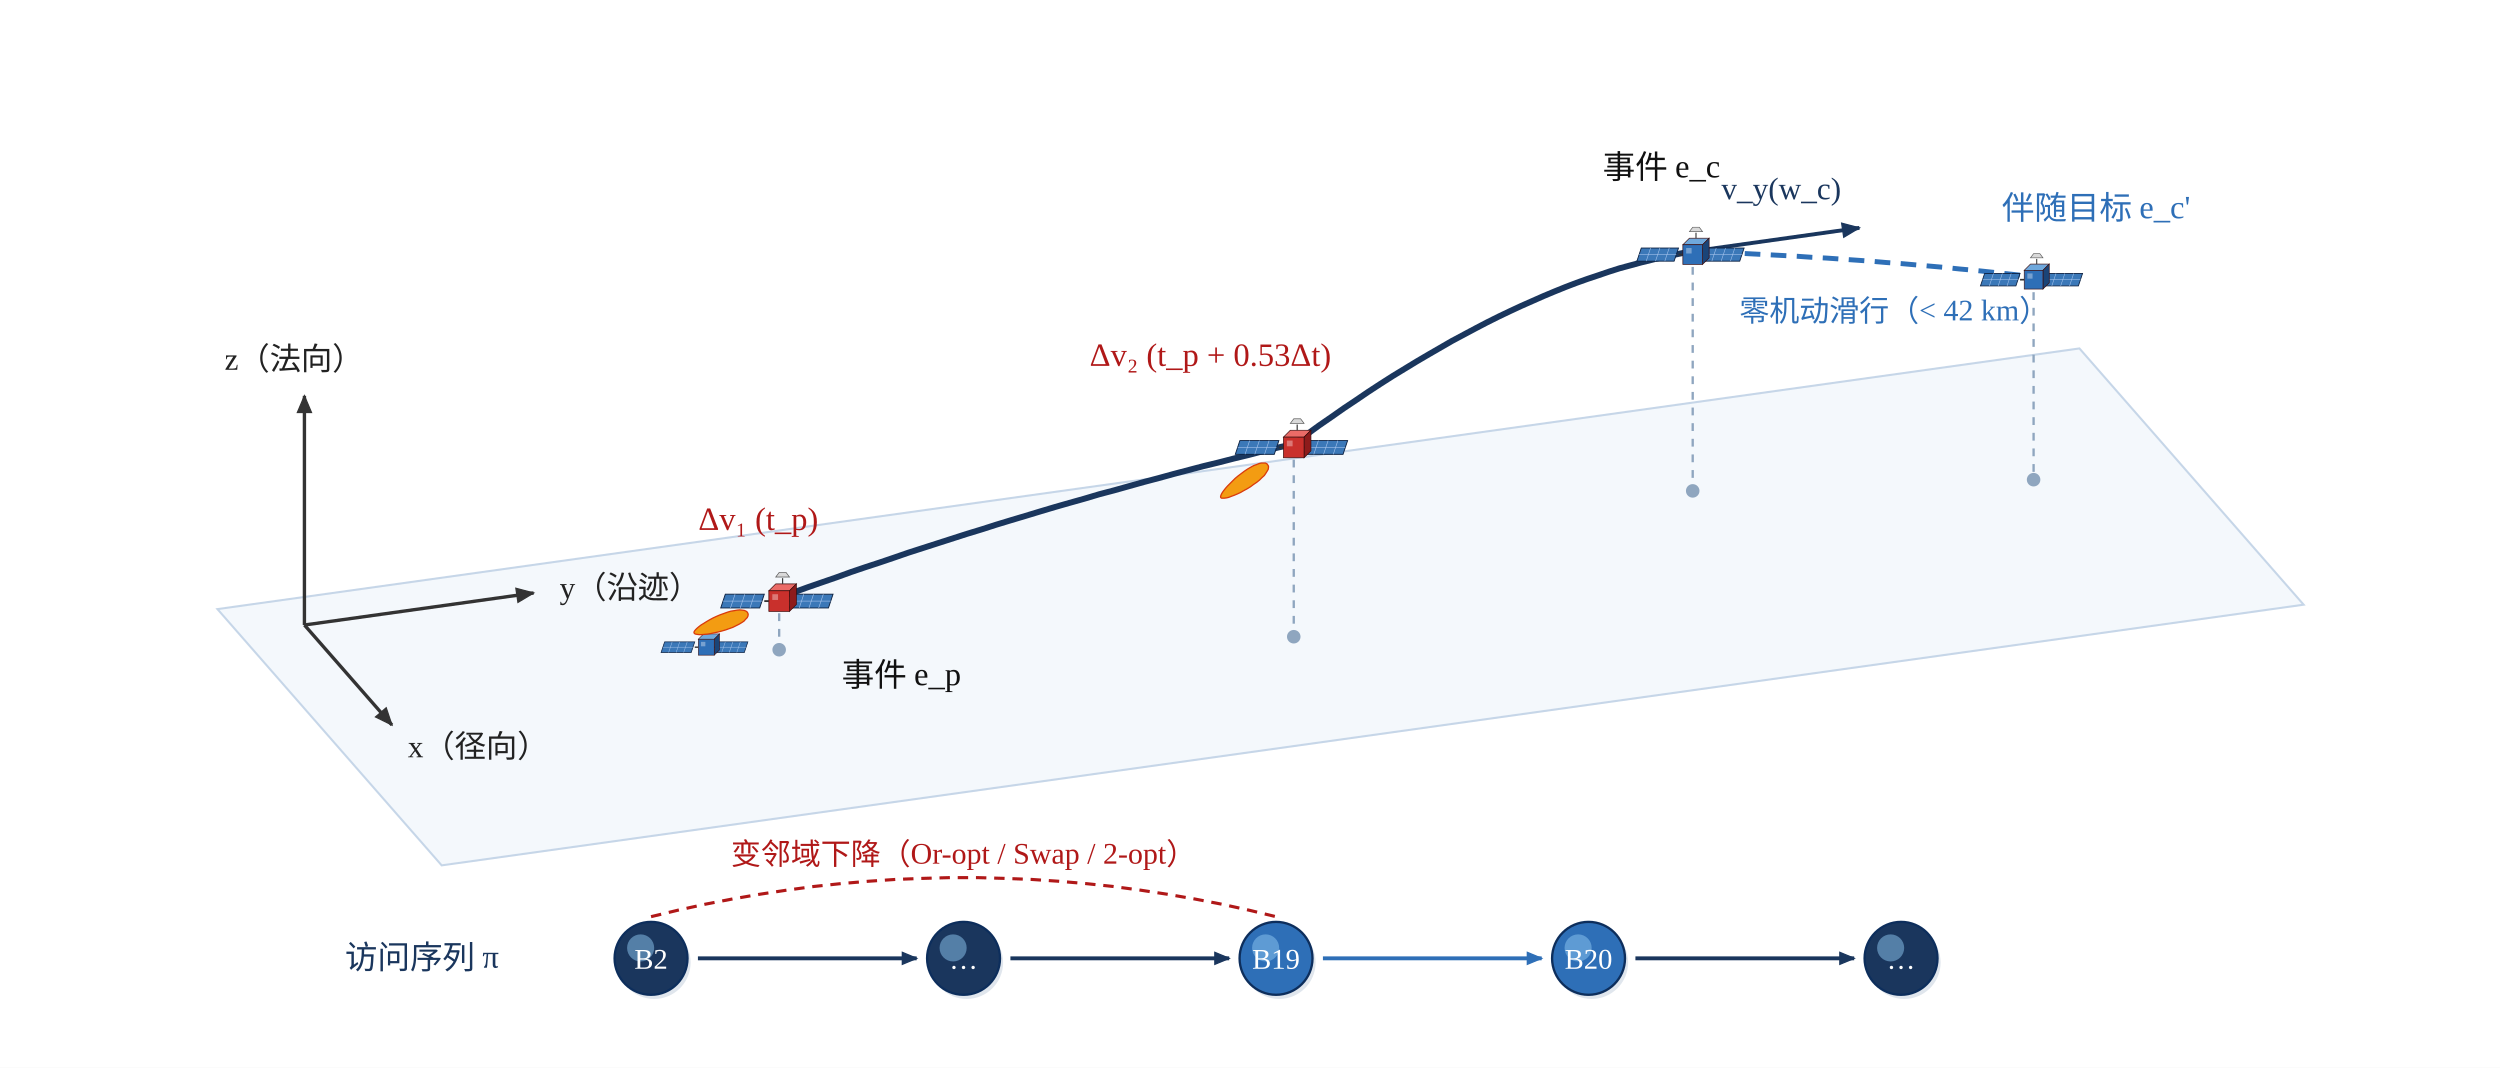
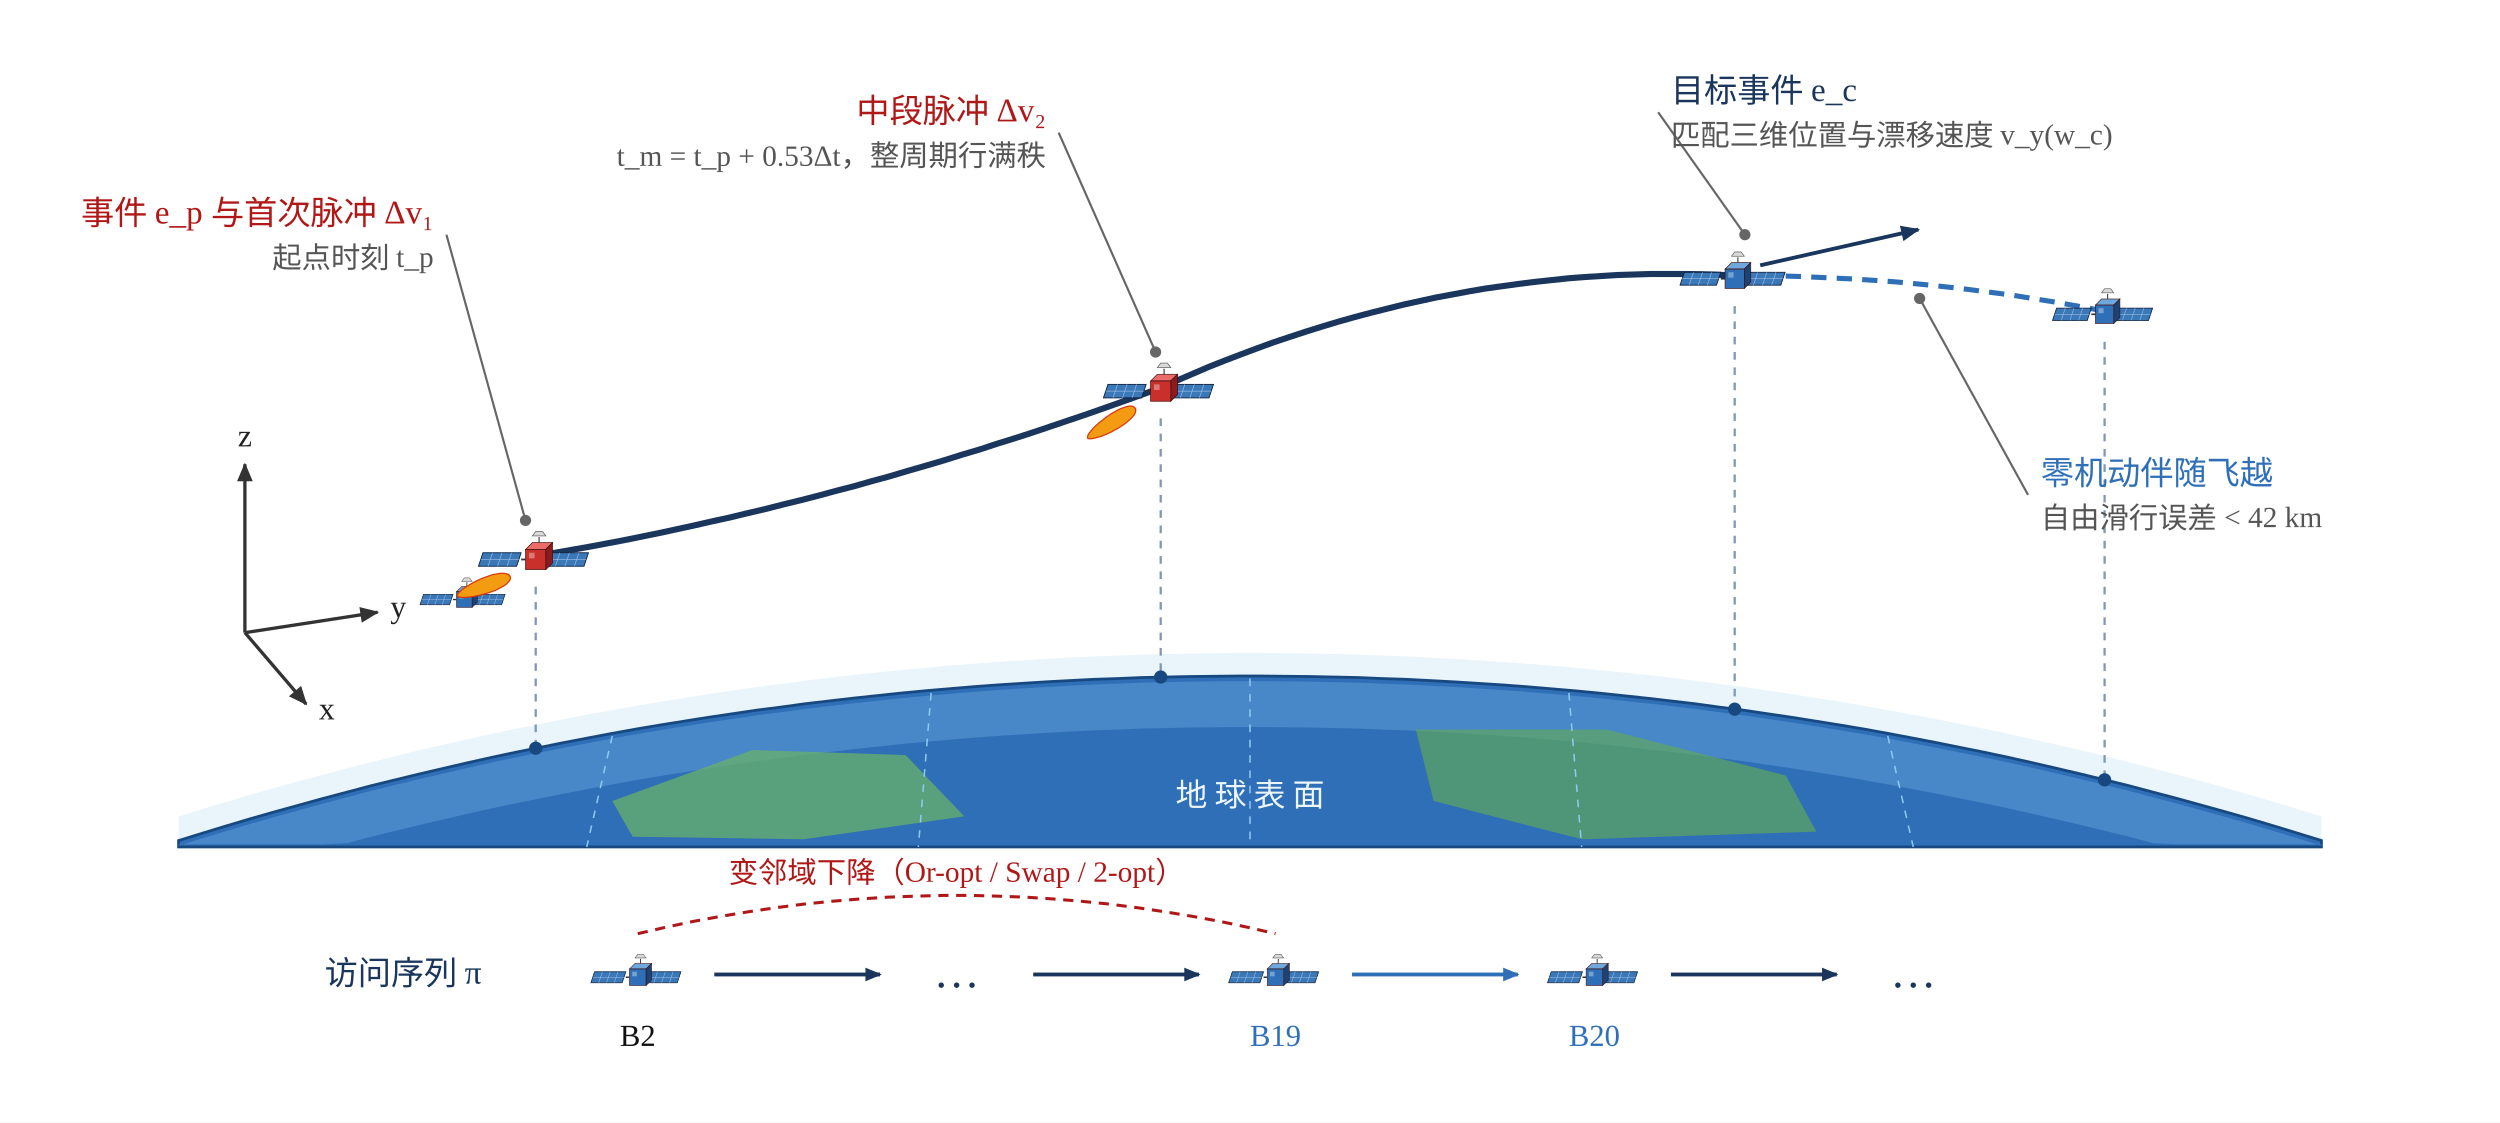
- <svg xmlns="http://www.w3.org/2000/svg" width="960" height="410" viewBox="0 0 960 410">
-   <rect x="0" y="0" width="960" height="410" fill="#FFFFFF" />
-   <polygon points="83.5,233.9 798.5,133.8 884.6,232.2 169.6,332.3" fill="#EEF4FA" stroke="#C6D6E8" stroke-width="0.8" fill-opacity="0.65" />
-   <line x1="116.9" y1="240.0" x2="204.9" y2="227.7" stroke="#333333" stroke-width="1.3" />
-   <polygon points="204.9,227.7 198.9,231.3 198.1,225.9" fill="#333333" stroke="#333333" stroke-width="0.5" />
-   <text x="214.9" y="229.8" font-family="SimSun, Times New Roman" font-size="12" text-anchor="start" fill="#222222">y（沿迹）</text>
-   <line x1="116.9" y1="240.0" x2="150.5" y2="278.4" stroke="#333333" stroke-width="1.3" />
-   <polygon points="150.5,278.4 144.2,275.3 148.3,271.8" fill="#333333" stroke="#333333" stroke-width="0.5" />
-   <text x="156.6" y="290.8" font-family="SimSun, Times New Roman" font-size="12" text-anchor="start" fill="#222222">x（径向）</text>
-   <line x1="116.9" y1="240.0" x2="116.9" y2="152.0" stroke="#333333" stroke-width="1.3" />
-   <polygon points="116.9,152.0 119.6,158.4 114.2,158.4" fill="#333333" stroke="#333333" stroke-width="0.5" />
-   <text x="112.9" y="142.0" font-family="SimSun, Times New Roman" font-size="12" text-anchor="middle" fill="#222222">z（法向）</text>
-   <line x1="299.2" y1="229.5" x2="299.2" y2="249.5" stroke="#8FA6BF" stroke-width="0.9" stroke-dasharray="3,3" />
-   <circle cx="299.2" cy="249.5" r="2.6" fill="#8FA6BF" />
-   <line x1="496.8" y1="170.5" x2="496.8" y2="244.5" stroke="#8FA6BF" stroke-width="0.9" stroke-dasharray="3,3" />
-   <circle cx="496.8" cy="244.5" r="2.6" fill="#8FA6BF" />
-   <line x1="650.0" y1="96.5" x2="650.0" y2="188.5" stroke="#8FA6BF" stroke-width="0.9" stroke-dasharray="3,3" />
-   <circle cx="650.0" cy="188.5" r="2.6" fill="#8FA6BF" />
-   <line x1="780.9" y1="106.2" x2="780.9" y2="184.2" stroke="#8FA6BF" stroke-width="0.9" stroke-dasharray="3,3" />
-   <circle cx="780.9" cy="184.2" r="2.6" fill="#8FA6BF" />
-   <polyline points="299.2,229.5 304.7,227.5 310.2,225.5 315.7,223.6 321.2,221.7 326.7,219.7 332.3,217.8 337.8,216.0 343.4,214.1 348.9,212.2 354.5,210.4 360.1,208.6 365.7,206.8 371.3,205.0 376.9,203.3 382.5,201.5 388.1,199.8 393.8,198.1 399.4,196.4 405.1,194.7 410.7,193.1 416.4,191.5 422.1,189.8 427.8,188.3 433.5,186.7 439.2,185.1 444.9,183.6 450.7,182.0 456.4,180.5 462.1,179.0 467.9,177.6 473.7,176.1 479.5,174.7 485.2,173.2 491.0,171.8 496.8,170.5" fill="none" stroke="#1A365D" stroke-width="2.3" />
-   <polyline points="496.8,170.5 501.7,166.9 506.5,163.4 511.3,160.1 516.0,156.8 520.8,153.6 525.5,150.4 530.1,147.4 534.8,144.4 539.4,141.6 544.0,138.8 548.6,136.1 553.1,133.5 557.6,130.9 562.1,128.5 566.6,126.1 571.0,123.8 575.4,121.6 579.8,119.5 584.1,117.5 588.4,115.6 592.7,113.7 597.0,111.9 601.2,110.2 605.4,108.6 609.6,107.1 613.8,105.7 617.9,104.3 622.0,103.0 626.1,101.9 630.1,100.8 634.2,99.8 638.1,98.8 642.1,98.0 646.0,97.2 650.0,96.5" fill="none" stroke="#1A365D" stroke-width="2.3" />
-   <polyline points="650.0,96.5 655.7,96.8 661.4,97.0 667.1,97.2 672.8,97.5 678.6,97.8 684.3,98.1 690.0,98.4 695.7,98.8 701.4,99.1 707.1,99.5 712.8,99.9 718.5,100.3 724.2,100.8 729.9,101.2 735.5,101.7 741.2,102.2 746.9,102.7 752.6,103.3 758.2,103.8 763.9,104.4 769.6,105.0 775.2,105.6 780.9,106.2" fill="none" stroke="#2E6FB7" stroke-width="1.9" stroke-dasharray="6,4" />
-   <line x1="650.0" y1="96.5" x2="714.0" y2="87.5" stroke="#1A365D" stroke-width="1.5" />
-   <polygon points="714.0,87.5 708.0,91.1 707.2,85.7" fill="#1A365D" stroke="#1A365D" stroke-width="0.5" />
-   <text x="684.0" y="76.5" font-family="SimSun, Times New Roman" font-size="12" text-anchor="middle" fill="#1A365D">v_y(w_c)</text>
-   <g transform="translate(271.2 247.5) scale(0.34)">
-     <polygon points="-47,-3 -13,-3 -17,9 -51,9" fill="#3B78B8" stroke="#0B1F3F" stroke-width="0.8" />
-     <line x1="-38.5" y1="-3" x2="-42.5" y2="9" stroke="#A9C6EE" stroke-width="0.5" />
-     <line x1="-30.0" y1="-3" x2="-34.0" y2="9" stroke="#A9C6EE" stroke-width="0.5" />
-     <line x1="-21.5" y1="-3" x2="-25.5" y2="9" stroke="#A9C6EE" stroke-width="0.5" />
-     <line x1="-49.0" y1="3" x2="-15.0" y2="3" stroke="#A9C6EE" stroke-width="0.5" />
-     <line x1="-13" y1="3" x2="-9" y2="3" stroke="#333333" stroke-width="1.6" />
-     <polygon points="13,-3 47,-3 43,9 9,9" fill="#3B78B8" stroke="#0B1F3F" stroke-width="0.8" />
-     <line x1="21.5" y1="-3" x2="17.5" y2="9" stroke="#A9C6EE" stroke-width="0.5" />
-     <line x1="30.0" y1="-3" x2="26.0" y2="9" stroke="#A9C6EE" stroke-width="0.5" />
-     <line x1="38.5" y1="-3" x2="34.5" y2="9" stroke="#A9C6EE" stroke-width="0.5" />
-     <line x1="11.0" y1="3" x2="45.0" y2="3" stroke="#A9C6EE" stroke-width="0.5" />
-     <line x1="9" y1="3" x2="13" y2="3" stroke="#333333" stroke-width="1.6" />
-     <polygon points="-9,-6 -3,-12 15,-12 9,-6" fill="#6FA8DC" stroke="#3A0A0A" stroke-width="0.6" />
-     <polygon points="9,-6 15,-12 15,6 9,12" fill="#1A4478" stroke="#3A0A0A" stroke-width="0.6" />
-     <rect x="-9" y="-6" width="18" height="18" fill="#2E6FB7" stroke="#3A0A0A" stroke-width="0.6" />
-     <rect x="-6" y="-3" width="5" height="5" fill="#FFFFFF" fill-opacity="0.35" />
-     <line x1="3" y1="-12" x2="3" y2="-17" stroke="#333333" stroke-width="1" />
-     <polygon points="-3,-18 9,-18 6,-22 0,-22" fill="#D9D9D9" stroke="#555555" stroke-width="0.6" />
-   </g>
-   <polygon points="287.2,235.5 286.9,235.0 286.5,234.7 285.8,234.4 285.0,234.3 284.1,234.2 283.0,234.3 281.9,234.5 280.6,234.7 279.3,235.1 277.9,235.6 276.5,236.1 275.1,236.7 273.8,237.3 272.5,238.0 271.3,238.7 270.2,239.4 269.2,240.0 268.3,240.7 267.6,241.3 267.1,241.8 266.7,242.3 266.5,242.7 266.5,243.0 266.5,243.0 266.7,243.3 267.1,243.5 267.7,243.6 268.5,243.7 269.4,243.7 270.5,243.6 271.7,243.5 272.9,243.3 274.3,243.0 275.7,242.7 277.2,242.3 278.6,241.9 280.0,241.4 281.4,240.9 282.6,240.3 283.8,239.7 284.8,239.1 285.7,238.5 286.3,237.8 286.9,237.2 287.2,236.6 287.3,236.0 287.2,235.5" fill="#F39C12" stroke="#D93A0B" stroke-width="0.5" />
-   <g transform="translate(299.2 229.5) scale(0.44)">
+ <svg xmlns="http://www.w3.org/2000/svg" width="980" height="440" viewBox="0 0 980 440">
+   <rect x="0" y="0" width="980" height="440" fill="#FFFFFF" />
+   <polygon points="70.0,320.1 79.4,317.1 88.9,314.3 98.3,311.5 107.8,308.8 117.2,306.2 126.6,303.7 136.1,301.2 145.5,298.8 154.9,296.4 164.4,294.1 173.8,291.9 183.3,289.8 192.7,287.7 202.1,285.7 211.6,283.8 221.0,281.9 230.4,280.1 239.9,278.4 249.3,276.7 258.8,275.1 268.2,273.6 277.6,272.1 287.1,270.7 296.5,269.3 306.0,268.1 315.4,266.9 324.8,265.7 334.3,264.6 343.7,263.6 353.1,262.7 362.6,261.8 372.0,260.9 381.5,260.2 390.9,259.5 400.3,258.9 409.8,258.3 419.2,257.8 428.7,257.3 438.1,257.0 447.5,256.6 457.0,256.4 466.4,256.2 475.8,256.1 485.3,256.0 494.7,256.0 504.2,256.1 513.6,256.2 523.0,256.4 532.5,256.6 541.9,257.0 551.3,257.3 560.8,257.8 570.2,258.3 579.7,258.9 589.1,259.5 598.5,260.2 608.0,260.9 617.4,261.8 626.9,262.7 636.3,263.6 645.7,264.6 655.2,265.7 664.6,266.9 674.0,268.1 683.5,269.3 692.9,270.7 702.4,272.1 711.8,273.6 721.2,275.1 730.7,276.7 740.1,278.4 749.6,280.1 759.0,281.9 768.4,283.8 777.9,285.7 787.3,287.7 796.7,289.8 806.2,291.9 815.6,294.1 825.1,296.4 834.5,298.8 843.9,301.2 853.4,303.7 862.8,306.2 872.2,308.8 881.7,311.5 891.1,314.3 900.6,317.1 910.0,320.1 910.0,332.0 70.0,332.0" fill="#D6EAF8" stroke="none" stroke-width="1.0" fill-opacity="0.55" />
+   <polygon points="70.0,329.5 79.4,326.6 88.9,323.7 98.3,320.9 107.8,318.2 117.2,315.6 126.6,313.0 136.1,310.5 145.5,308.0 154.9,305.7 164.4,303.4 173.8,301.2 183.3,299.0 192.7,296.9 202.1,294.9 211.6,293.0 221.0,291.1 230.4,289.3 239.9,287.5 249.3,285.8 258.8,284.2 268.2,282.7 277.6,281.2 287.1,279.8 296.5,278.4 306.0,277.2 315.4,275.9 324.8,274.8 334.3,273.7 343.7,272.7 353.1,271.7 362.6,270.8 372.0,270.0 381.5,269.2 390.9,268.5 400.3,267.9 409.8,267.3 419.2,266.8 428.7,266.3 438.1,266.0 447.5,265.6 457.0,265.4 466.4,265.2 475.8,265.1 485.3,265.0 494.7,265.0 504.2,265.1 513.6,265.2 523.0,265.4 532.5,265.6 541.9,266.0 551.3,266.3 560.8,266.8 570.2,267.3 579.7,267.9 589.1,268.5 598.5,269.2 608.0,270.0 617.4,270.8 626.9,271.7 636.3,272.7 645.7,273.7 655.2,274.8 664.6,275.9 674.0,277.2 683.5,278.4 692.9,279.8 702.4,281.2 711.8,282.7 721.2,284.2 730.7,285.8 740.1,287.5 749.6,289.3 759.0,291.1 768.4,293.0 777.9,294.9 787.3,296.9 796.7,299.0 806.2,301.2 815.6,303.4 825.1,305.7 834.5,308.0 843.9,310.5 853.4,313.0 862.8,315.6 872.2,318.2 881.7,320.9 891.1,323.7 900.6,326.6 910.0,329.5 910.0,332.0 70.0,332.0" fill="#2E6FB7" stroke="#174980" stroke-width="1.1" />
+   <polygon points="70.0,331.5 79.4,328.6 88.9,325.7 98.3,322.9 107.8,320.2 117.2,317.6 126.6,315.0 136.1,312.5 145.5,310.0 154.9,307.7 164.4,305.4 173.8,303.2 183.3,301.0 192.7,298.9 202.1,296.9 211.6,295.0 221.0,293.1 230.4,291.3 239.9,289.5 249.3,287.8 258.8,286.2 268.2,284.7 277.6,283.2 287.1,281.8 296.5,280.4 306.0,279.2 315.4,277.9 324.8,276.8 334.3,275.7 343.7,274.7 353.1,273.7 362.6,272.8 372.0,272.0 381.5,271.2 390.9,270.5 400.3,269.9 409.8,269.3 419.2,268.8 428.7,268.3 438.1,268.0 447.5,267.6 457.0,267.4 466.4,267.2 475.8,267.1 485.3,267.0 494.7,267.0 504.2,267.1 513.6,267.2 523.0,267.4 532.5,267.6 541.9,268.0 551.3,268.3 560.8,268.8 570.2,269.3 579.7,269.9 589.1,270.5 598.5,271.2 608.0,272.0 617.4,272.8 626.9,273.7 636.3,274.7 645.7,275.7 655.2,276.8 664.6,277.9 674.0,279.2 683.5,280.4 692.9,281.8 702.4,283.2 711.8,284.7 721.2,286.2 730.7,287.8 740.1,289.5 749.6,291.3 759.0,293.1 768.4,295.0 777.9,296.9 787.3,298.9 796.7,301.0 806.2,303.2 815.6,305.4 825.1,307.7 834.5,310.0 843.9,312.5 853.4,315.0 862.8,317.6 872.2,320.2 881.7,322.9 891.1,325.7 900.6,328.6 910.0,331.5 910.0,331.0 900.6,331.0 891.1,331.0 881.7,331.0 872.2,331.0 862.8,331.0 853.4,331.0 843.9,330.5 834.5,328.0 825.1,325.7 815.6,323.4 806.2,321.2 796.7,319.0 787.3,316.9 777.9,314.9 768.4,313.0 759.0,311.1 749.6,309.3 740.1,307.5 730.7,305.8 721.2,304.2 711.8,302.7 702.4,301.2 692.9,299.8 683.5,298.4 674.0,297.2 664.6,295.9 655.2,294.8 645.7,293.7 636.3,292.7 626.9,291.7 617.4,290.8 608.0,290.0 598.5,289.2 589.1,288.5 579.7,287.9 570.2,287.3 560.8,286.8 551.3,286.3 541.9,286.0 532.5,285.6 523.0,285.4 513.6,285.2 504.2,285.1 494.7,285.0 485.3,285.0 475.8,285.1 466.4,285.2 457.0,285.4 447.5,285.6 438.1,286.0 428.7,286.3 419.2,286.8 409.8,287.3 400.3,287.9 390.9,288.5 381.5,289.2 372.0,290.0 362.6,290.8 353.1,291.7 343.7,292.7 334.3,293.7 324.8,294.8 315.4,295.9 306.0,297.2 296.5,298.4 287.1,299.8 277.6,301.2 268.2,302.7 258.8,304.2 249.3,305.8 239.9,307.5 230.4,309.3 221.0,311.1 211.6,313.0 202.1,314.9 192.7,316.9 183.3,319.0 173.8,321.2 164.4,323.4 154.9,325.7 145.5,328.0 136.1,330.5 126.6,331.0 117.2,331.0 107.8,331.0 98.3,331.0 88.9,331.0 79.4,331.0 70.0,331.0" fill="#5D9AD4" stroke="none" stroke-width="1.0" fill-opacity="0.55" />
+   <polygon points="240.0,314.0 295.0,294.0 355.0,296.0 378.0,320.0 315.0,329.0 248.0,328.0" fill="#6AB366" stroke="none" stroke-width="1.0" fill-opacity="0.72" />
+   <polygon points="555.0,286.0 630.0,286.0 700.0,304.0 712.0,326.0 620.0,329.0 562.0,314.0" fill="#5FA85B" stroke="none" stroke-width="1.0" fill-opacity="0.68" />
+   <line x1="240.0" y1="288.5" x2="230.0" y2="332.0" stroke="#8EC9F2" stroke-width="0.6" stroke-dasharray="3,3" />
+   <line x1="365.0" y1="271.6" x2="360.0" y2="332.0" stroke="#8EC9F2" stroke-width="0.6" stroke-dasharray="3,3" />
+   <line x1="490.0" y1="266.0" x2="490.0" y2="332.0" stroke="#8EC9F2" stroke-width="0.6" stroke-dasharray="3,3" />
+   <line x1="615.0" y1="271.6" x2="620.0" y2="332.0" stroke="#8EC9F2" stroke-width="0.6" stroke-dasharray="3,3" />
+   <line x1="740.0" y1="288.5" x2="750.0" y2="332.0" stroke="#8EC9F2" stroke-width="0.6" stroke-dasharray="3,3" />
+   <text x="490.0" y="316.0" font-family="SimSun, Times New Roman" font-size="12.5" text-anchor="middle" fill="#EBF5FB">地 球 表 面</text>
+   <line x1="96.0" y1="248.0" x2="148.0" y2="240.0" stroke="#333333" stroke-width="1.3" />
+   <polygon points="148.0,240.0 142.0,243.7 141.2,238.3" fill="#333333" stroke="#333333" stroke-width="0.5" />
+   <text x="153.0" y="242.0" font-family="SimSun, Times New Roman" font-size="12.5" text-anchor="start" fill="#222222">y</text>
+   <line x1="96.0" y1="248.0" x2="120.0" y2="276.0" stroke="#333333" stroke-width="1.3" />
+   <polygon points="120.0,276.0 113.7,272.9 117.9,269.3" fill="#333333" stroke="#333333" stroke-width="0.5" />
+   <text x="125.0" y="282.0" font-family="SimSun, Times New Roman" font-size="12.5" text-anchor="start" fill="#222222">x</text>
+   <line x1="96.0" y1="248.0" x2="96.0" y2="182.0" stroke="#333333" stroke-width="1.3" />
+   <polygon points="96.0,182.0 98.7,188.4 93.3,188.4" fill="#333333" stroke="#333333" stroke-width="0.5" />
+   <text x="96.0" y="175.0" font-family="SimSun, Times New Roman" font-size="12.5" text-anchor="middle" fill="#222222">z</text>
+   <line x1="210.0" y1="230.0" x2="210.0" y2="293.3" stroke="#7F98B8" stroke-width="0.9" stroke-dasharray="3,3" />
+   <circle cx="210.0" cy="293.3" r="2.6" fill="#174980" />
+   <line x1="455.0" y1="164.0" x2="455.0" y2="265.4" stroke="#7F98B8" stroke-width="0.9" stroke-dasharray="3,3" />
+   <circle cx="455.0" cy="265.4" r="2.6" fill="#174980" />
+   <line x1="680.0" y1="120.0" x2="680.0" y2="278.0" stroke="#7F98B8" stroke-width="0.9" stroke-dasharray="3,3" />
+   <circle cx="680.0" cy="278.0" r="2.6" fill="#174980" />
+   <line x1="825.0" y1="134.0" x2="825.0" y2="305.7" stroke="#7F98B8" stroke-width="0.9" stroke-dasharray="3,3" />
+   <circle cx="825.0" cy="305.7" r="2.6" fill="#174980" />
+   <polyline points="210.0,218.0 216.9,216.8 223.7,215.6 230.6,214.4 237.5,213.1 244.4,211.8 251.3,210.4 258.2,209.0 265.1,207.5 272.0,206.0 279.0,204.4 285.9,202.9 292.9,201.2 299.8,199.6 306.8,197.8 313.8,196.1 320.8,194.3 327.8,192.4 334.8,190.6 341.8,188.6 348.8,186.7 355.8,184.6 362.8,182.6 369.9,180.5 376.9,178.3 384.0,176.2 391.0,173.9 398.1,171.7 405.2,169.4 412.3,167.0 419.4,164.6 426.5,162.2 433.6,159.7 440.7,157.2 447.9,154.6 455.0,152.0" fill="none" stroke="#1A365D" stroke-width="2.4" />
+   <polyline points="455.0,152.0 461.3,149.2 467.6,146.5 473.9,143.8 480.2,141.3 486.5,138.9 492.9,136.5 499.2,134.2 505.5,132.1 511.9,130.0 518.3,128.0 524.6,126.1 531.0,124.3 537.4,122.6 543.8,121.0 550.2,119.4 556.6,118.0 563.0,116.6 569.5,115.4 575.9,114.2 582.3,113.1 588.8,112.2 595.3,111.3 601.7,110.5 608.2,109.8 614.7,109.1 621.2,108.6 627.7,108.2 634.2,107.8 640.7,107.6 647.2,107.4 653.8,107.4 660.3,107.4 666.9,107.5 673.4,107.7 680.0,108.0" fill="none" stroke="#1A365D" stroke-width="2.4" />
+   <polyline points="680.0,108.0 686.5,108.0 693.0,108.1 699.5,108.2 705.9,108.4 712.4,108.7 718.8,109.0 725.2,109.3 731.6,109.7 737.9,110.1 744.3,110.6 750.6,111.2 756.9,111.8 763.2,112.5 769.5,113.2 775.7,114.0 781.9,114.8 788.1,115.6 794.3,116.6 800.5,117.6 806.7,118.6 812.8,119.7 818.9,120.8 825.0,122.0" fill="none" stroke="#2E6FB7" stroke-width="2.0" stroke-dasharray="6,4" />
+   <line x1="690.0" y1="104.0" x2="752.0" y2="90.0" stroke="#1A365D" stroke-width="1.5" />
+   <polygon points="752.0,90.0 746.3,94.1 745.1,88.8" fill="#1A365D" stroke="#1A365D" stroke-width="0.5" />
+   <g transform="translate(182.0 234.0) scale(0.34)">
+     <polygon points="-47,-3 -13,-3 -17,9 -51,9" fill="#3B78B8" stroke="#0B1F3F" stroke-width="0.8" />
+     <line x1="-38.5" y1="-3" x2="-42.5" y2="9" stroke="#A9C6EE" stroke-width="0.5" />
+     <line x1="-30.0" y1="-3" x2="-34.0" y2="9" stroke="#A9C6EE" stroke-width="0.5" />
+     <line x1="-21.5" y1="-3" x2="-25.5" y2="9" stroke="#A9C6EE" stroke-width="0.5" />
+     <line x1="-49.0" y1="3" x2="-15.0" y2="3" stroke="#A9C6EE" stroke-width="0.5" />
+     <line x1="-13" y1="3" x2="-9" y2="3" stroke="#333333" stroke-width="1.6" />
+     <polygon points="13,-3 47,-3 43,9 9,9" fill="#3B78B8" stroke="#0B1F3F" stroke-width="0.8" />
+     <line x1="21.5" y1="-3" x2="17.5" y2="9" stroke="#A9C6EE" stroke-width="0.5" />
+     <line x1="30.0" y1="-3" x2="26.0" y2="9" stroke="#A9C6EE" stroke-width="0.5" />
+     <line x1="38.5" y1="-3" x2="34.5" y2="9" stroke="#A9C6EE" stroke-width="0.5" />
+     <line x1="11.0" y1="3" x2="45.0" y2="3" stroke="#A9C6EE" stroke-width="0.5" />
+     <line x1="9" y1="3" x2="13" y2="3" stroke="#333333" stroke-width="1.6" />
+     <polygon points="-9,-6 -3,-12 15,-12 9,-6" fill="#6FA8DC" stroke="#3A0A0A" stroke-width="0.6" />
+     <polygon points="9,-6 15,-12 15,6 9,12" fill="#1A4478" stroke="#3A0A0A" stroke-width="0.6" />
+     <rect x="-9" y="-6" width="18" height="18" fill="#2E6FB7" stroke="#3A0A0A" stroke-width="0.6" />
+     <rect x="-6" y="-3" width="5" height="5" fill="#FFFFFF" fill-opacity="0.35" />
+     <line x1="3" y1="-12" x2="3" y2="-17" stroke="#333333" stroke-width="1" />
+     <polygon points="-3,-18 9,-18 6,-22 0,-22" fill="#D9D9D9" stroke="#555555" stroke-width="0.6" />
+   </g>
+   <polygon points="200.0,226.0 199.7,225.5 199.3,225.2 198.6,224.9 197.8,224.8 196.9,224.7 195.8,224.8 194.7,225.0 193.4,225.2 192.1,225.6 190.7,226.1 189.3,226.6 187.9,227.2 186.6,227.8 185.3,228.5 184.1,229.2 183.0,229.9 182.0,230.5 181.1,231.2 180.4,231.8 179.9,232.3 179.5,232.8 179.3,233.2 179.3,233.5 179.3,233.5 179.5,233.8 179.9,234.0 180.5,234.1 181.3,234.2 182.2,234.2 183.3,234.1 184.5,234.0 185.7,233.8 187.1,233.5 188.5,233.2 190.0,232.8 191.4,232.4 192.8,231.9 194.2,231.4 195.4,230.8 196.6,230.2 197.6,229.6 198.5,229.0 199.1,228.3 199.7,227.7 200.0,227.1 200.1,226.5 200.0,226.0" fill="#F39C12" stroke="#D93A0B" stroke-width="0.5" />
+   <g transform="translate(210.0 218.0) scale(0.44)">
    <polygon points="-47,-3 -13,-3 -17,9 -51,9" fill="#3B78B8" stroke="#0B1F3F" stroke-width="0.8" />
    <line x1="-38.5" y1="-3" x2="-42.5" y2="9" stroke="#A9C6EE" stroke-width="0.5" />
    <line x1="-30.0" y1="-3" x2="-34.0" y2="9" stroke="#A9C6EE" stroke-width="0.5" />
    <line x1="-21.5" y1="-3" x2="-25.5" y2="9" stroke="#A9C6EE" stroke-width="0.5" />
    <line x1="-49.0" y1="3" x2="-15.0" y2="3" stroke="#A9C6EE" stroke-width="0.5" />
    <line x1="-13" y1="3" x2="-9" y2="3" stroke="#333333" stroke-width="1.6" />
    <polygon points="13,-3 47,-3 43,9 9,9" fill="#3B78B8" stroke="#0B1F3F" stroke-width="0.8" />
    <line x1="21.5" y1="-3" x2="17.5" y2="9" stroke="#A9C6EE" stroke-width="0.5" />
    <line x1="30.0" y1="-3" x2="26.0" y2="9" stroke="#A9C6EE" stroke-width="0.5" />
    <line x1="38.5" y1="-3" x2="34.5" y2="9" stroke="#A9C6EE" stroke-width="0.5" />
    <line x1="11.0" y1="3" x2="45.0" y2="3" stroke="#A9C6EE" stroke-width="0.5" />
    <line x1="9" y1="3" x2="13" y2="3" stroke="#333333" stroke-width="1.6" />
    <polygon points="-9,-6 -3,-12 15,-12 9,-6" fill="#EB6B67" stroke="#3A0A0A" stroke-width="0.6" />
    <polygon points="9,-6 15,-12 15,6 9,12" fill="#8E1B1B" stroke="#3A0A0A" stroke-width="0.6" />
    <rect x="-9" y="-6" width="18" height="18" fill="#C9302C" stroke="#3A0A0A" stroke-width="0.6" />
    <rect x="-6" y="-3" width="5" height="5" fill="#FFFFFF" fill-opacity="0.35" />
    <line x1="3" y1="-12" x2="3" y2="-17" stroke="#333333" stroke-width="1" />
    <polygon points="-3,-18 9,-18 6,-22 0,-22" fill="#D9D9D9" stroke="#555555" stroke-width="0.6" />
  </g>
-   <text x="323.2" y="263.5" font-family="SimSun, Times New Roman" font-size="12.5" text-anchor="start" fill="#111111">事件 e_p</text>
-   <text x="291.2" y="203.5" font-family="SimSun, Times New Roman" font-size="12.5" text-anchor="middle" fill="#B01818">Δv₁ (t_p)</text>
-   <polygon points="486.8,178.5 486.5,178.1 485.9,177.8 485.2,177.8 484.4,177.8 483.5,178.0 482.5,178.4 481.4,178.8 480.3,179.4 479.1,180.1 477.9,180.9 476.7,181.8 475.5,182.7 474.3,183.7 473.3,184.7 472.3,185.7 471.4,186.6 470.6,187.5 469.9,188.4 469.4,189.1 469.0,189.8 468.8,190.3 468.7,190.8 468.8,191.1 468.8,191.1 469.1,191.3 469.5,191.3 470.1,191.3 470.9,191.2 471.8,191.0 472.8,190.6 473.9,190.2 475.1,189.7 476.4,189.1 477.6,188.4 478.9,187.7 480.2,186.9 481.4,186.0 482.6,185.2 483.7,184.3 484.6,183.4 485.5,182.6 486.1,181.7 486.6,180.9 487.0,180.2 487.1,179.5 487.1,179.0 486.8,178.5" fill="#F39C12" stroke="#D93A0B" stroke-width="0.5" />
-   <g transform="translate(496.8 170.5) scale(0.44)">
+   <polygon points="445.0,160.0 444.6,159.6 444.1,159.3 443.4,159.2 442.6,159.2 441.7,159.4 440.7,159.7 439.6,160.1 438.4,160.6 437.2,161.3 435.9,162.0 434.7,162.8 433.4,163.7 432.3,164.6 431.1,165.5 430.1,166.4 429.1,167.3 428.3,168.2 427.6,169.0 427.0,169.7 426.6,170.4 426.4,170.9 426.3,171.4 426.3,171.7 426.3,171.7 426.6,171.9 427.0,172.0 427.6,172.0 428.4,171.9 429.3,171.7 430.3,171.4 431.5,171.1 432.7,170.6 434.0,170.1 435.3,169.5 436.6,168.8 437.9,168.1 439.2,167.3 440.4,166.5 441.5,165.7 442.5,164.8 443.4,164.0 444.1,163.2 444.7,162.5 445.0,161.8 445.2,161.1 445.2,160.5 445.0,160.0" fill="#F39C12" stroke="#D93A0B" stroke-width="0.5" />
+   <g transform="translate(455.0 152.0) scale(0.44)">
    <polygon points="-47,-3 -13,-3 -17,9 -51,9" fill="#3B78B8" stroke="#0B1F3F" stroke-width="0.8" />
    <line x1="-38.5" y1="-3" x2="-42.5" y2="9" stroke="#A9C6EE" stroke-width="0.5" />
    <line x1="-30.0" y1="-3" x2="-34.0" y2="9" stroke="#A9C6EE" stroke-width="0.5" />
    <line x1="-21.5" y1="-3" x2="-25.5" y2="9" stroke="#A9C6EE" stroke-width="0.5" />
    <line x1="-49.0" y1="3" x2="-15.0" y2="3" stroke="#A9C6EE" stroke-width="0.5" />
    <line x1="-13" y1="3" x2="-9" y2="3" stroke="#333333" stroke-width="1.6" />
    <polygon points="13,-3 47,-3 43,9 9,9" fill="#3B78B8" stroke="#0B1F3F" stroke-width="0.8" />
    <line x1="21.5" y1="-3" x2="17.5" y2="9" stroke="#A9C6EE" stroke-width="0.5" />
    <line x1="30.0" y1="-3" x2="26.0" y2="9" stroke="#A9C6EE" stroke-width="0.5" />
    <line x1="38.5" y1="-3" x2="34.5" y2="9" stroke="#A9C6EE" stroke-width="0.5" />
    <line x1="11.0" y1="3" x2="45.0" y2="3" stroke="#A9C6EE" stroke-width="0.5" />
    <line x1="9" y1="3" x2="13" y2="3" stroke="#333333" stroke-width="1.6" />
    <polygon points="-9,-6 -3,-12 15,-12 9,-6" fill="#EB6B67" stroke="#3A0A0A" stroke-width="0.6" />
    <polygon points="9,-6 15,-12 15,6 9,12" fill="#8E1B1B" stroke="#3A0A0A" stroke-width="0.6" />
    <rect x="-9" y="-6" width="18" height="18" fill="#C9302C" stroke="#3A0A0A" stroke-width="0.6" />
    <rect x="-6" y="-3" width="5" height="5" fill="#FFFFFF" fill-opacity="0.35" />
    <line x1="3" y1="-12" x2="3" y2="-17" stroke="#333333" stroke-width="1" />
    <polygon points="-3,-18 9,-18 6,-22 0,-22" fill="#D9D9D9" stroke="#555555" stroke-width="0.6" />
  </g>
-   <text x="464.8" y="140.5" font-family="SimSun, Times New Roman" font-size="12.5" text-anchor="middle" fill="#B01818">Δv₂ (t_p + 0.53Δt)</text>
-   <g transform="translate(650.0 96.5) scale(0.42)">
-     <polygon points="-47,-3 -13,-3 -17,9 -51,9" fill="#3B78B8" stroke="#0B1F3F" stroke-width="0.8" />
-     <line x1="-38.5" y1="-3" x2="-42.5" y2="9" stroke="#A9C6EE" stroke-width="0.5" />
-     <line x1="-30.0" y1="-3" x2="-34.0" y2="9" stroke="#A9C6EE" stroke-width="0.5" />
-     <line x1="-21.5" y1="-3" x2="-25.5" y2="9" stroke="#A9C6EE" stroke-width="0.5" />
-     <line x1="-49.0" y1="3" x2="-15.0" y2="3" stroke="#A9C6EE" stroke-width="0.5" />
-     <line x1="-13" y1="3" x2="-9" y2="3" stroke="#333333" stroke-width="1.6" />
-     <polygon points="13,-3 47,-3 43,9 9,9" fill="#3B78B8" stroke="#0B1F3F" stroke-width="0.8" />
-     <line x1="21.5" y1="-3" x2="17.5" y2="9" stroke="#A9C6EE" stroke-width="0.5" />
-     <line x1="30.0" y1="-3" x2="26.0" y2="9" stroke="#A9C6EE" stroke-width="0.5" />
-     <line x1="38.5" y1="-3" x2="34.5" y2="9" stroke="#A9C6EE" stroke-width="0.5" />
-     <line x1="11.0" y1="3" x2="45.0" y2="3" stroke="#A9C6EE" stroke-width="0.5" />
-     <line x1="9" y1="3" x2="13" y2="3" stroke="#333333" stroke-width="1.6" />
-     <polygon points="-9,-6 -3,-12 15,-12 9,-6" fill="#6FA8DC" stroke="#3A0A0A" stroke-width="0.6" />
-     <polygon points="9,-6 15,-12 15,6 9,12" fill="#1A4478" stroke="#3A0A0A" stroke-width="0.6" />
-     <rect x="-9" y="-6" width="18" height="18" fill="#2E6FB7" stroke="#3A0A0A" stroke-width="0.6" />
-     <rect x="-6" y="-3" width="5" height="5" fill="#FFFFFF" fill-opacity="0.35" />
-     <line x1="3" y1="-12" x2="3" y2="-17" stroke="#333333" stroke-width="1" />
-     <polygon points="-3,-18 9,-18 6,-22 0,-22" fill="#D9D9D9" stroke="#555555" stroke-width="0.6" />
-   </g>
-   <text x="638.0" y="68.5" font-family="SimSun, Times New Roman" font-size="12.5" text-anchor="middle" fill="#111111">事件 e_c</text>
-   <g transform="translate(780.9 106.2) scale(0.4)">
-     <polygon points="-47,-3 -13,-3 -17,9 -51,9" fill="#3B78B8" stroke="#0B1F3F" stroke-width="0.8" />
-     <line x1="-38.5" y1="-3" x2="-42.5" y2="9" stroke="#A9C6EE" stroke-width="0.5" />
-     <line x1="-30.0" y1="-3" x2="-34.0" y2="9" stroke="#A9C6EE" stroke-width="0.5" />
-     <line x1="-21.5" y1="-3" x2="-25.5" y2="9" stroke="#A9C6EE" stroke-width="0.5" />
-     <line x1="-49.0" y1="3" x2="-15.0" y2="3" stroke="#A9C6EE" stroke-width="0.5" />
-     <line x1="-13" y1="3" x2="-9" y2="3" stroke="#333333" stroke-width="1.6" />
-     <polygon points="13,-3 47,-3 43,9 9,9" fill="#3B78B8" stroke="#0B1F3F" stroke-width="0.8" />
-     <line x1="21.5" y1="-3" x2="17.5" y2="9" stroke="#A9C6EE" stroke-width="0.5" />
-     <line x1="30.0" y1="-3" x2="26.0" y2="9" stroke="#A9C6EE" stroke-width="0.5" />
-     <line x1="38.5" y1="-3" x2="34.5" y2="9" stroke="#A9C6EE" stroke-width="0.5" />
-     <line x1="11.0" y1="3" x2="45.0" y2="3" stroke="#A9C6EE" stroke-width="0.5" />
-     <line x1="9" y1="3" x2="13" y2="3" stroke="#333333" stroke-width="1.6" />
-     <polygon points="-9,-6 -3,-12 15,-12 9,-6" fill="#6FA8DC" stroke="#3A0A0A" stroke-width="0.6" />
-     <polygon points="9,-6 15,-12 15,6 9,12" fill="#1A4478" stroke="#3A0A0A" stroke-width="0.6" />
-     <rect x="-9" y="-6" width="18" height="18" fill="#2E6FB7" stroke="#3A0A0A" stroke-width="0.6" />
-     <rect x="-6" y="-3" width="5" height="5" fill="#FFFFFF" fill-opacity="0.35" />
-     <line x1="3" y1="-12" x2="3" y2="-17" stroke="#333333" stroke-width="1" />
-     <polygon points="-3,-18 9,-18 6,-22 0,-22" fill="#D9D9D9" stroke="#555555" stroke-width="0.6" />
-   </g>
-   <text x="804.9" y="84.2" font-family="SimSun, Times New Roman" font-size="12.5" text-anchor="middle" fill="#2E6FB7">伴随目标 e_c'</text>
-   <text x="727.4" y="123.4" font-family="SimSun, Times New Roman" font-size="11.5" text-anchor="middle" fill="#2E6FB7">零机动滑行（&lt; 42 km）</text>
-   <line x1="268.0" y1="368.0" x2="352.0" y2="368.0" stroke="#1A365D" stroke-width="1.5" />
-   <polygon points="352.0,368.0 346.5,370.3 346.5,365.7" fill="#1A365D" stroke="#1A365D" stroke-width="0.5" />
-   <line x1="388.0" y1="368.0" x2="472.0" y2="368.0" stroke="#1A365D" stroke-width="1.5" />
-   <polygon points="472.0,368.0 466.5,370.3 466.5,365.7" fill="#1A365D" stroke="#1A365D" stroke-width="0.5" />
-   <line x1="508.0" y1="368.0" x2="592.0" y2="368.0" stroke="#2E6FB7" stroke-width="1.5" />
-   <polygon points="592.0,368.0 586.5,370.3 586.5,365.7" fill="#2E6FB7" stroke="#2E6FB7" stroke-width="0.5" />
-   <line x1="628.0" y1="368.0" x2="712.0" y2="368.0" stroke="#1A365D" stroke-width="1.5" />
-   <polygon points="712.0,368.0 706.5,370.3 706.5,365.7" fill="#1A365D" stroke="#1A365D" stroke-width="0.5" />
-   <circle cx="251.2" cy="369.6" r="14" fill="#CBD5E1" fill-opacity="0.6" />
-   <circle cx="250" cy="368.0" r="14" fill="#1A365D" stroke="#0D2E5C" stroke-width="0.9" />
-   <circle cx="246.0" cy="364.0" r="5.2" fill="#8EC9F2" fill-opacity="0.5" />
-   <text x="250.0" y="372.0" font-family="SimSun, Times New Roman" font-size="11" text-anchor="middle" fill="#FFFFFF">B2</text>
-   <circle cx="371.2" cy="369.6" r="14" fill="#CBD5E1" fill-opacity="0.6" />
-   <circle cx="370" cy="368.0" r="14" fill="#1A365D" stroke="#0D2E5C" stroke-width="0.9" />
-   <circle cx="366.0" cy="364.0" r="5.2" fill="#8EC9F2" fill-opacity="0.5" />
-   <text x="370.0" y="372.0" font-family="SimSun, Times New Roman" font-size="11" text-anchor="middle" fill="#FFFFFF">…</text>
-   <circle cx="491.2" cy="369.6" r="14" fill="#CBD5E1" fill-opacity="0.6" />
-   <circle cx="490" cy="368.0" r="14" fill="#2E6FB7" stroke="#0D2E5C" stroke-width="0.9" />
-   <circle cx="486.0" cy="364.0" r="5.2" fill="#8EC9F2" fill-opacity="0.5" />
-   <text x="490.0" y="372.0" font-family="SimSun, Times New Roman" font-size="11" text-anchor="middle" fill="#FFFFFF">B19</text>
-   <circle cx="611.2" cy="369.6" r="14" fill="#CBD5E1" fill-opacity="0.6" />
-   <circle cx="610" cy="368.0" r="14" fill="#2E6FB7" stroke="#0D2E5C" stroke-width="0.9" />
-   <circle cx="606.0" cy="364.0" r="5.2" fill="#8EC9F2" fill-opacity="0.5" />
-   <text x="610.0" y="372.0" font-family="SimSun, Times New Roman" font-size="11" text-anchor="middle" fill="#FFFFFF">B20</text>
-   <circle cx="731.2" cy="369.6" r="14" fill="#CBD5E1" fill-opacity="0.6" />
-   <circle cx="730" cy="368.0" r="14" fill="#1A365D" stroke="#0D2E5C" stroke-width="0.9" />
-   <circle cx="726.0" cy="364.0" r="5.2" fill="#8EC9F2" fill-opacity="0.5" />
-   <text x="730.0" y="372.0" font-family="SimSun, Times New Roman" font-size="11" text-anchor="middle" fill="#FFFFFF">…</text>
-   <polyline points="250.0,352.0 260.4,349.5 270.9,347.2 281.3,345.2 291.7,343.4 302.2,341.8 312.6,340.4 323.0,339.3 333.5,338.4 343.9,337.7 354.3,337.3 364.8,337.0 375.2,337.0 385.7,337.3 396.1,337.7 406.5,338.4 417.0,339.3 427.4,340.4 437.8,341.8 448.3,343.4 458.7,345.2 469.1,347.2 479.6,349.5 490.0,352.0" fill="none" stroke="#B01818" stroke-width="1.2" stroke-dasharray="4,3" />
-   <text x="370.0" y="332.0" font-family="SimSun, Times New Roman" font-size="11.5" text-anchor="middle" fill="#B01818">变邻域下降（Or-opt / Swap / 2-opt）</text>
-   <text x="162.0" y="372.0" font-family="SimSun, Times New Roman" font-size="12.5" text-anchor="middle" fill="#1A365D">访问序列 π</text>
+   <g transform="translate(680.0 108.0) scale(0.42)">
+     <polygon points="-47,-3 -13,-3 -17,9 -51,9" fill="#3B78B8" stroke="#0B1F3F" stroke-width="0.8" />
+     <line x1="-38.5" y1="-3" x2="-42.5" y2="9" stroke="#A9C6EE" stroke-width="0.5" />
+     <line x1="-30.0" y1="-3" x2="-34.0" y2="9" stroke="#A9C6EE" stroke-width="0.5" />
+     <line x1="-21.5" y1="-3" x2="-25.5" y2="9" stroke="#A9C6EE" stroke-width="0.5" />
+     <line x1="-49.0" y1="3" x2="-15.0" y2="3" stroke="#A9C6EE" stroke-width="0.5" />
+     <line x1="-13" y1="3" x2="-9" y2="3" stroke="#333333" stroke-width="1.6" />
+     <polygon points="13,-3 47,-3 43,9 9,9" fill="#3B78B8" stroke="#0B1F3F" stroke-width="0.8" />
+     <line x1="21.5" y1="-3" x2="17.5" y2="9" stroke="#A9C6EE" stroke-width="0.5" />
+     <line x1="30.0" y1="-3" x2="26.0" y2="9" stroke="#A9C6EE" stroke-width="0.5" />
+     <line x1="38.5" y1="-3" x2="34.5" y2="9" stroke="#A9C6EE" stroke-width="0.5" />
+     <line x1="11.0" y1="3" x2="45.0" y2="3" stroke="#A9C6EE" stroke-width="0.5" />
+     <line x1="9" y1="3" x2="13" y2="3" stroke="#333333" stroke-width="1.6" />
+     <polygon points="-9,-6 -3,-12 15,-12 9,-6" fill="#6FA8DC" stroke="#3A0A0A" stroke-width="0.6" />
+     <polygon points="9,-6 15,-12 15,6 9,12" fill="#1A4478" stroke="#3A0A0A" stroke-width="0.6" />
+     <rect x="-9" y="-6" width="18" height="18" fill="#2E6FB7" stroke="#3A0A0A" stroke-width="0.6" />
+     <rect x="-6" y="-3" width="5" height="5" fill="#FFFFFF" fill-opacity="0.35" />
+     <line x1="3" y1="-12" x2="3" y2="-17" stroke="#333333" stroke-width="1" />
+     <polygon points="-3,-18 9,-18 6,-22 0,-22" fill="#D9D9D9" stroke="#555555" stroke-width="0.6" />
+   </g>
+   <g transform="translate(825.0 122.0) scale(0.4)">
+     <polygon points="-47,-3 -13,-3 -17,9 -51,9" fill="#3B78B8" stroke="#0B1F3F" stroke-width="0.8" />
+     <line x1="-38.5" y1="-3" x2="-42.5" y2="9" stroke="#A9C6EE" stroke-width="0.5" />
+     <line x1="-30.0" y1="-3" x2="-34.0" y2="9" stroke="#A9C6EE" stroke-width="0.5" />
+     <line x1="-21.5" y1="-3" x2="-25.5" y2="9" stroke="#A9C6EE" stroke-width="0.5" />
+     <line x1="-49.0" y1="3" x2="-15.0" y2="3" stroke="#A9C6EE" stroke-width="0.5" />
+     <line x1="-13" y1="3" x2="-9" y2="3" stroke="#333333" stroke-width="1.6" />
+     <polygon points="13,-3 47,-3 43,9 9,9" fill="#3B78B8" stroke="#0B1F3F" stroke-width="0.8" />
+     <line x1="21.5" y1="-3" x2="17.5" y2="9" stroke="#A9C6EE" stroke-width="0.5" />
+     <line x1="30.0" y1="-3" x2="26.0" y2="9" stroke="#A9C6EE" stroke-width="0.5" />
+     <line x1="38.5" y1="-3" x2="34.5" y2="9" stroke="#A9C6EE" stroke-width="0.5" />
+     <line x1="11.0" y1="3" x2="45.0" y2="3" stroke="#A9C6EE" stroke-width="0.5" />
+     <line x1="9" y1="3" x2="13" y2="3" stroke="#333333" stroke-width="1.6" />
+     <polygon points="-9,-6 -3,-12 15,-12 9,-6" fill="#6FA8DC" stroke="#3A0A0A" stroke-width="0.6" />
+     <polygon points="9,-6 15,-12 15,6 9,12" fill="#1A4478" stroke="#3A0A0A" stroke-width="0.6" />
+     <rect x="-9" y="-6" width="18" height="18" fill="#2E6FB7" stroke="#3A0A0A" stroke-width="0.6" />
+     <rect x="-6" y="-3" width="5" height="5" fill="#FFFFFF" fill-opacity="0.35" />
+     <line x1="3" y1="-12" x2="3" y2="-17" stroke="#333333" stroke-width="1" />
+     <polygon points="-3,-18 9,-18 6,-22 0,-22" fill="#D9D9D9" stroke="#555555" stroke-width="0.6" />
+   </g>
+   <line x1="206.0" y1="204.0" x2="175.0" y2="92.0" stroke="#666666" stroke-width="0.85" />
+   <circle cx="206.0" cy="204.0" r="2.2" fill="#666666" />
+   <text x="170.0" y="88.0" font-family="SimSun, Times New Roman" font-size="13" text-anchor="end" fill="#B01818">事件 e_p 与首次脉冲 Δv₁</text>
+   <text x="170.0" y="105.0" font-family="SimSun, Times New Roman" font-size="11.5" text-anchor="end" fill="#555555">起点时刻 t_p</text>
+   <line x1="453.0" y1="138.0" x2="415.0" y2="52.0" stroke="#666666" stroke-width="0.85" />
+   <circle cx="453.0" cy="138.0" r="2.2" fill="#666666" />
+   <text x="410.0" y="48.0" font-family="SimSun, Times New Roman" font-size="13" text-anchor="end" fill="#B01818">中段脉冲 Δv₂</text>
+   <text x="410.0" y="65.0" font-family="SimSun, Times New Roman" font-size="11.5" text-anchor="end" fill="#555555">t_m = t_p + 0.53Δt，整周期行满秩</text>
+   <line x1="684.0" y1="92.0" x2="650.0" y2="44.0" stroke="#666666" stroke-width="0.85" />
+   <circle cx="684.0" cy="92.0" r="2.2" fill="#666666" />
+   <text x="655.0" y="40.0" font-family="SimSun, Times New Roman" font-size="13" text-anchor="start" fill="#1A365D">目标事件 e_c</text>
+   <text x="655.0" y="57.0" font-family="SimSun, Times New Roman" font-size="11.5" text-anchor="start" fill="#555555">匹配三维位置与漂移速度 v_y(w_c)</text>
+   <line x1="752.5" y1="117.0" x2="795.0" y2="194.0" stroke="#666666" stroke-width="0.85" />
+   <circle cx="752.5" cy="117.0" r="2.2" fill="#666666" />
+   <text x="800.0" y="190.0" font-family="SimSun, Times New Roman" font-size="13" text-anchor="start" fill="#2E6FB7">零机动伴随飞越</text>
+   <text x="800.0" y="207.0" font-family="SimSun, Times New Roman" font-size="11.5" text-anchor="start" fill="#555555">自由滑行误差 &lt; 42 km</text>
+   <line x1="280.0" y1="382.0" x2="345.0" y2="382.0" stroke="#1A365D" stroke-width="1.5" />
+   <polygon points="345.0,382.0 339.5,384.3 339.5,379.7" fill="#1A365D" stroke="#1A365D" stroke-width="0.5" />
+   <line x1="405.0" y1="382.0" x2="470.0" y2="382.0" stroke="#1A365D" stroke-width="1.5" />
+   <polygon points="470.0,382.0 464.5,384.3 464.5,379.7" fill="#1A365D" stroke="#1A365D" stroke-width="0.5" />
+   <line x1="530.0" y1="382.0" x2="595.0" y2="382.0" stroke="#2E6FB7" stroke-width="1.5" />
+   <polygon points="595.0,382.0 589.5,384.3 589.5,379.7" fill="#2E6FB7" stroke="#2E6FB7" stroke-width="0.5" />
+   <line x1="655.0" y1="382.0" x2="720.0" y2="382.0" stroke="#1A365D" stroke-width="1.5" />
+   <polygon points="720.0,382.0 714.5,384.3 714.5,379.7" fill="#1A365D" stroke="#1A365D" stroke-width="0.5" />
+   <g transform="translate(250.0 382.0) scale(0.36)">
+     <polygon points="-47,-3 -13,-3 -17,9 -51,9" fill="#3B78B8" stroke="#0B1F3F" stroke-width="0.8" />
+     <line x1="-38.5" y1="-3" x2="-42.5" y2="9" stroke="#A9C6EE" stroke-width="0.5" />
+     <line x1="-30.0" y1="-3" x2="-34.0" y2="9" stroke="#A9C6EE" stroke-width="0.5" />
+     <line x1="-21.5" y1="-3" x2="-25.5" y2="9" stroke="#A9C6EE" stroke-width="0.5" />
+     <line x1="-49.0" y1="3" x2="-15.0" y2="3" stroke="#A9C6EE" stroke-width="0.5" />
+     <line x1="-13" y1="3" x2="-9" y2="3" stroke="#333333" stroke-width="1.6" />
+     <polygon points="13,-3 47,-3 43,9 9,9" fill="#3B78B8" stroke="#0B1F3F" stroke-width="0.8" />
+     <line x1="21.5" y1="-3" x2="17.5" y2="9" stroke="#A9C6EE" stroke-width="0.5" />
+     <line x1="30.0" y1="-3" x2="26.0" y2="9" stroke="#A9C6EE" stroke-width="0.5" />
+     <line x1="38.5" y1="-3" x2="34.5" y2="9" stroke="#A9C6EE" stroke-width="0.5" />
+     <line x1="11.0" y1="3" x2="45.0" y2="3" stroke="#A9C6EE" stroke-width="0.5" />
+     <line x1="9" y1="3" x2="13" y2="3" stroke="#333333" stroke-width="1.6" />
+     <polygon points="-9,-6 -3,-12 15,-12 9,-6" fill="#6FA8DC" stroke="#3A0A0A" stroke-width="0.6" />
+     <polygon points="9,-6 15,-12 15,6 9,12" fill="#1A4478" stroke="#3A0A0A" stroke-width="0.6" />
+     <rect x="-9" y="-6" width="18" height="18" fill="#2E6FB7" stroke="#3A0A0A" stroke-width="0.6" />
+     <rect x="-6" y="-3" width="5" height="5" fill="#FFFFFF" fill-opacity="0.35" />
+     <line x1="3" y1="-12" x2="3" y2="-17" stroke="#333333" stroke-width="1" />
+     <polygon points="-3,-18 9,-18 6,-22 0,-22" fill="#D9D9D9" stroke="#555555" stroke-width="0.6" />
+   </g>
+   <text x="250.0" y="410.0" font-family="SimSun, Times New Roman" font-size="12" text-anchor="middle" fill="#111111">B2</text>
+   <text x="375.0" y="387.0" font-family="SimSun, Times New Roman" font-size="18" text-anchor="middle" fill="#1A365D">…</text>
+   <g transform="translate(500.0 382.0) scale(0.36)">
+     <polygon points="-47,-3 -13,-3 -17,9 -51,9" fill="#3B78B8" stroke="#0B1F3F" stroke-width="0.8" />
+     <line x1="-38.5" y1="-3" x2="-42.5" y2="9" stroke="#A9C6EE" stroke-width="0.5" />
+     <line x1="-30.0" y1="-3" x2="-34.0" y2="9" stroke="#A9C6EE" stroke-width="0.5" />
+     <line x1="-21.5" y1="-3" x2="-25.5" y2="9" stroke="#A9C6EE" stroke-width="0.5" />
+     <line x1="-49.0" y1="3" x2="-15.0" y2="3" stroke="#A9C6EE" stroke-width="0.5" />
+     <line x1="-13" y1="3" x2="-9" y2="3" stroke="#333333" stroke-width="1.6" />
+     <polygon points="13,-3 47,-3 43,9 9,9" fill="#3B78B8" stroke="#0B1F3F" stroke-width="0.8" />
+     <line x1="21.5" y1="-3" x2="17.5" y2="9" stroke="#A9C6EE" stroke-width="0.5" />
+     <line x1="30.0" y1="-3" x2="26.0" y2="9" stroke="#A9C6EE" stroke-width="0.5" />
+     <line x1="38.5" y1="-3" x2="34.5" y2="9" stroke="#A9C6EE" stroke-width="0.5" />
+     <line x1="11.0" y1="3" x2="45.0" y2="3" stroke="#A9C6EE" stroke-width="0.5" />
+     <line x1="9" y1="3" x2="13" y2="3" stroke="#333333" stroke-width="1.6" />
+     <polygon points="-9,-6 -3,-12 15,-12 9,-6" fill="#6FA8DC" stroke="#3A0A0A" stroke-width="0.6" />
+     <polygon points="9,-6 15,-12 15,6 9,12" fill="#1A4478" stroke="#3A0A0A" stroke-width="0.6" />
+     <rect x="-9" y="-6" width="18" height="18" fill="#2E6FB7" stroke="#3A0A0A" stroke-width="0.6" />
+     <rect x="-6" y="-3" width="5" height="5" fill="#FFFFFF" fill-opacity="0.35" />
+     <line x1="3" y1="-12" x2="3" y2="-17" stroke="#333333" stroke-width="1" />
+     <polygon points="-3,-18 9,-18 6,-22 0,-22" fill="#D9D9D9" stroke="#555555" stroke-width="0.6" />
+   </g>
+   <text x="500.0" y="410.0" font-family="SimSun, Times New Roman" font-size="12" text-anchor="middle" fill="#2E6FB7">B19</text>
+   <g transform="translate(625.0 382.0) scale(0.36)">
+     <polygon points="-47,-3 -13,-3 -17,9 -51,9" fill="#3B78B8" stroke="#0B1F3F" stroke-width="0.8" />
+     <line x1="-38.5" y1="-3" x2="-42.5" y2="9" stroke="#A9C6EE" stroke-width="0.5" />
+     <line x1="-30.0" y1="-3" x2="-34.0" y2="9" stroke="#A9C6EE" stroke-width="0.5" />
+     <line x1="-21.5" y1="-3" x2="-25.5" y2="9" stroke="#A9C6EE" stroke-width="0.5" />
+     <line x1="-49.0" y1="3" x2="-15.0" y2="3" stroke="#A9C6EE" stroke-width="0.5" />
+     <line x1="-13" y1="3" x2="-9" y2="3" stroke="#333333" stroke-width="1.6" />
+     <polygon points="13,-3 47,-3 43,9 9,9" fill="#3B78B8" stroke="#0B1F3F" stroke-width="0.8" />
+     <line x1="21.5" y1="-3" x2="17.5" y2="9" stroke="#A9C6EE" stroke-width="0.5" />
+     <line x1="30.0" y1="-3" x2="26.0" y2="9" stroke="#A9C6EE" stroke-width="0.5" />
+     <line x1="38.5" y1="-3" x2="34.5" y2="9" stroke="#A9C6EE" stroke-width="0.5" />
+     <line x1="11.0" y1="3" x2="45.0" y2="3" stroke="#A9C6EE" stroke-width="0.5" />
+     <line x1="9" y1="3" x2="13" y2="3" stroke="#333333" stroke-width="1.6" />
+     <polygon points="-9,-6 -3,-12 15,-12 9,-6" fill="#6FA8DC" stroke="#3A0A0A" stroke-width="0.6" />
+     <polygon points="9,-6 15,-12 15,6 9,12" fill="#1A4478" stroke="#3A0A0A" stroke-width="0.6" />
+     <rect x="-9" y="-6" width="18" height="18" fill="#2E6FB7" stroke="#3A0A0A" stroke-width="0.6" />
+     <rect x="-6" y="-3" width="5" height="5" fill="#FFFFFF" fill-opacity="0.35" />
+     <line x1="3" y1="-12" x2="3" y2="-17" stroke="#333333" stroke-width="1" />
+     <polygon points="-3,-18 9,-18 6,-22 0,-22" fill="#D9D9D9" stroke="#555555" stroke-width="0.6" />
+   </g>
+   <text x="625.0" y="410.0" font-family="SimSun, Times New Roman" font-size="12" text-anchor="middle" fill="#2E6FB7">B20</text>
+   <text x="750.0" y="387.0" font-family="SimSun, Times New Roman" font-size="18" text-anchor="middle" fill="#1A365D">…</text>
+   <polyline points="250.0,366.0 260.9,363.5 271.7,361.2 282.6,359.2 293.5,357.4 304.3,355.8 315.2,354.4 326.1,353.3 337.0,352.4 347.8,351.7 358.7,351.3 369.6,351.0 380.4,351.0 391.3,351.3 402.2,351.7 413.0,352.4 423.9,353.3 434.8,354.4 445.7,355.8 456.5,357.4 467.4,359.2 478.3,361.2 489.1,363.5 500.0,366.0" fill="none" stroke="#B01818" stroke-width="1.2" stroke-dasharray="4,3" />
+   <text x="375.0" y="346.0" font-family="SimSun, Times New Roman" font-size="11.5" text-anchor="middle" fill="#B01818">变邻域下降（Or-opt / Swap / 2-opt）</text>
+   <text x="158.0" y="386.0" font-family="SimSun, Times New Roman" font-size="13" text-anchor="middle" fill="#1A365D">访问序列 π</text>
</svg>
